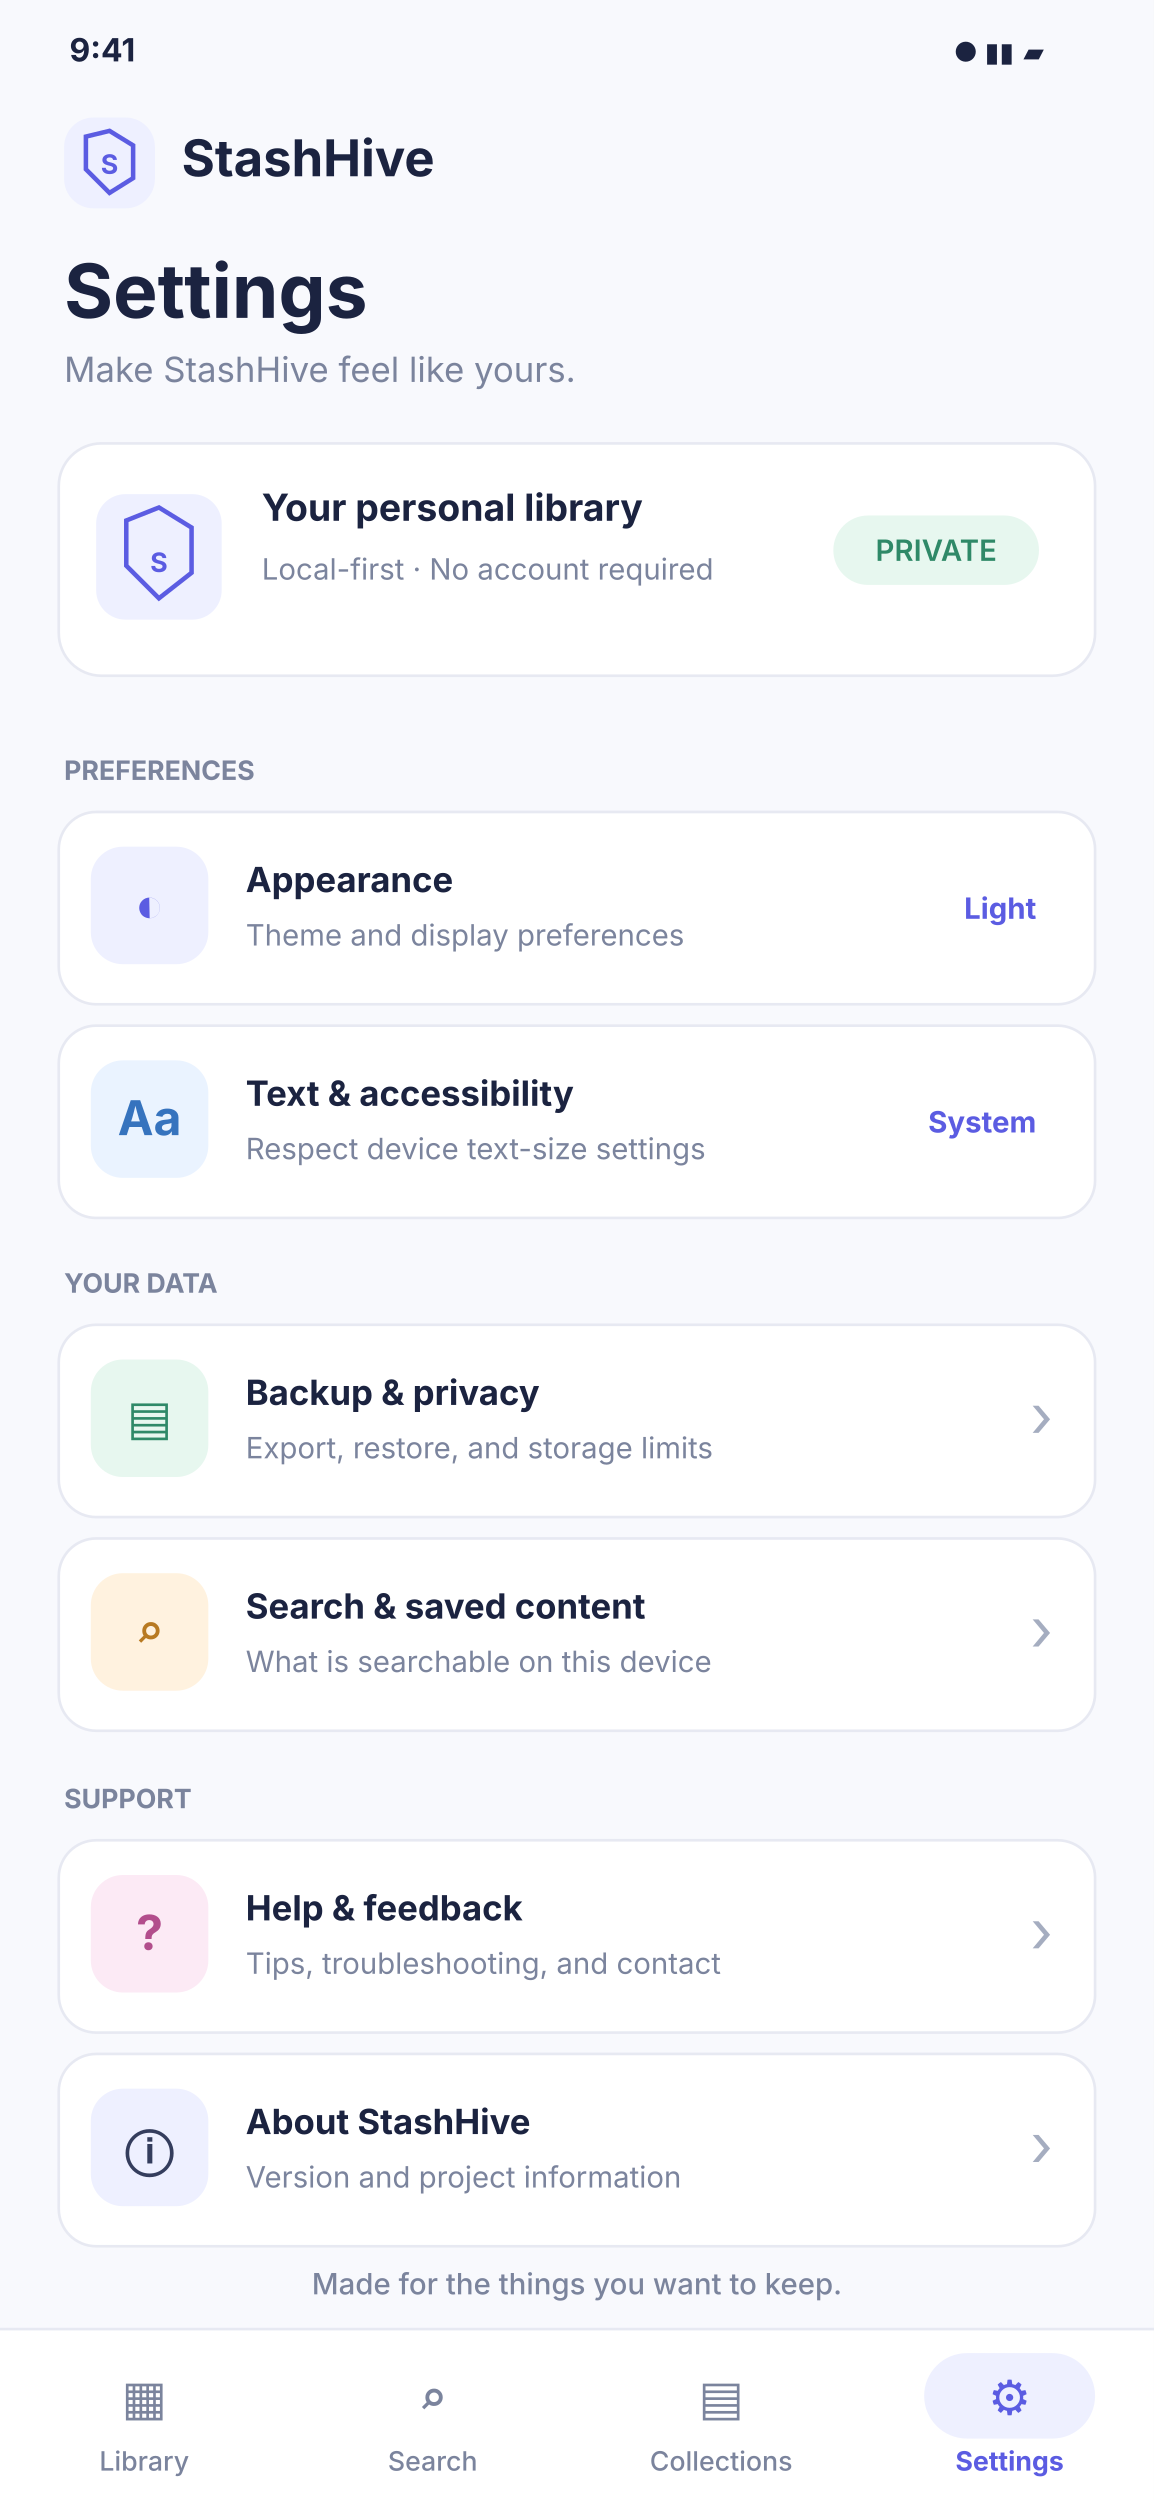
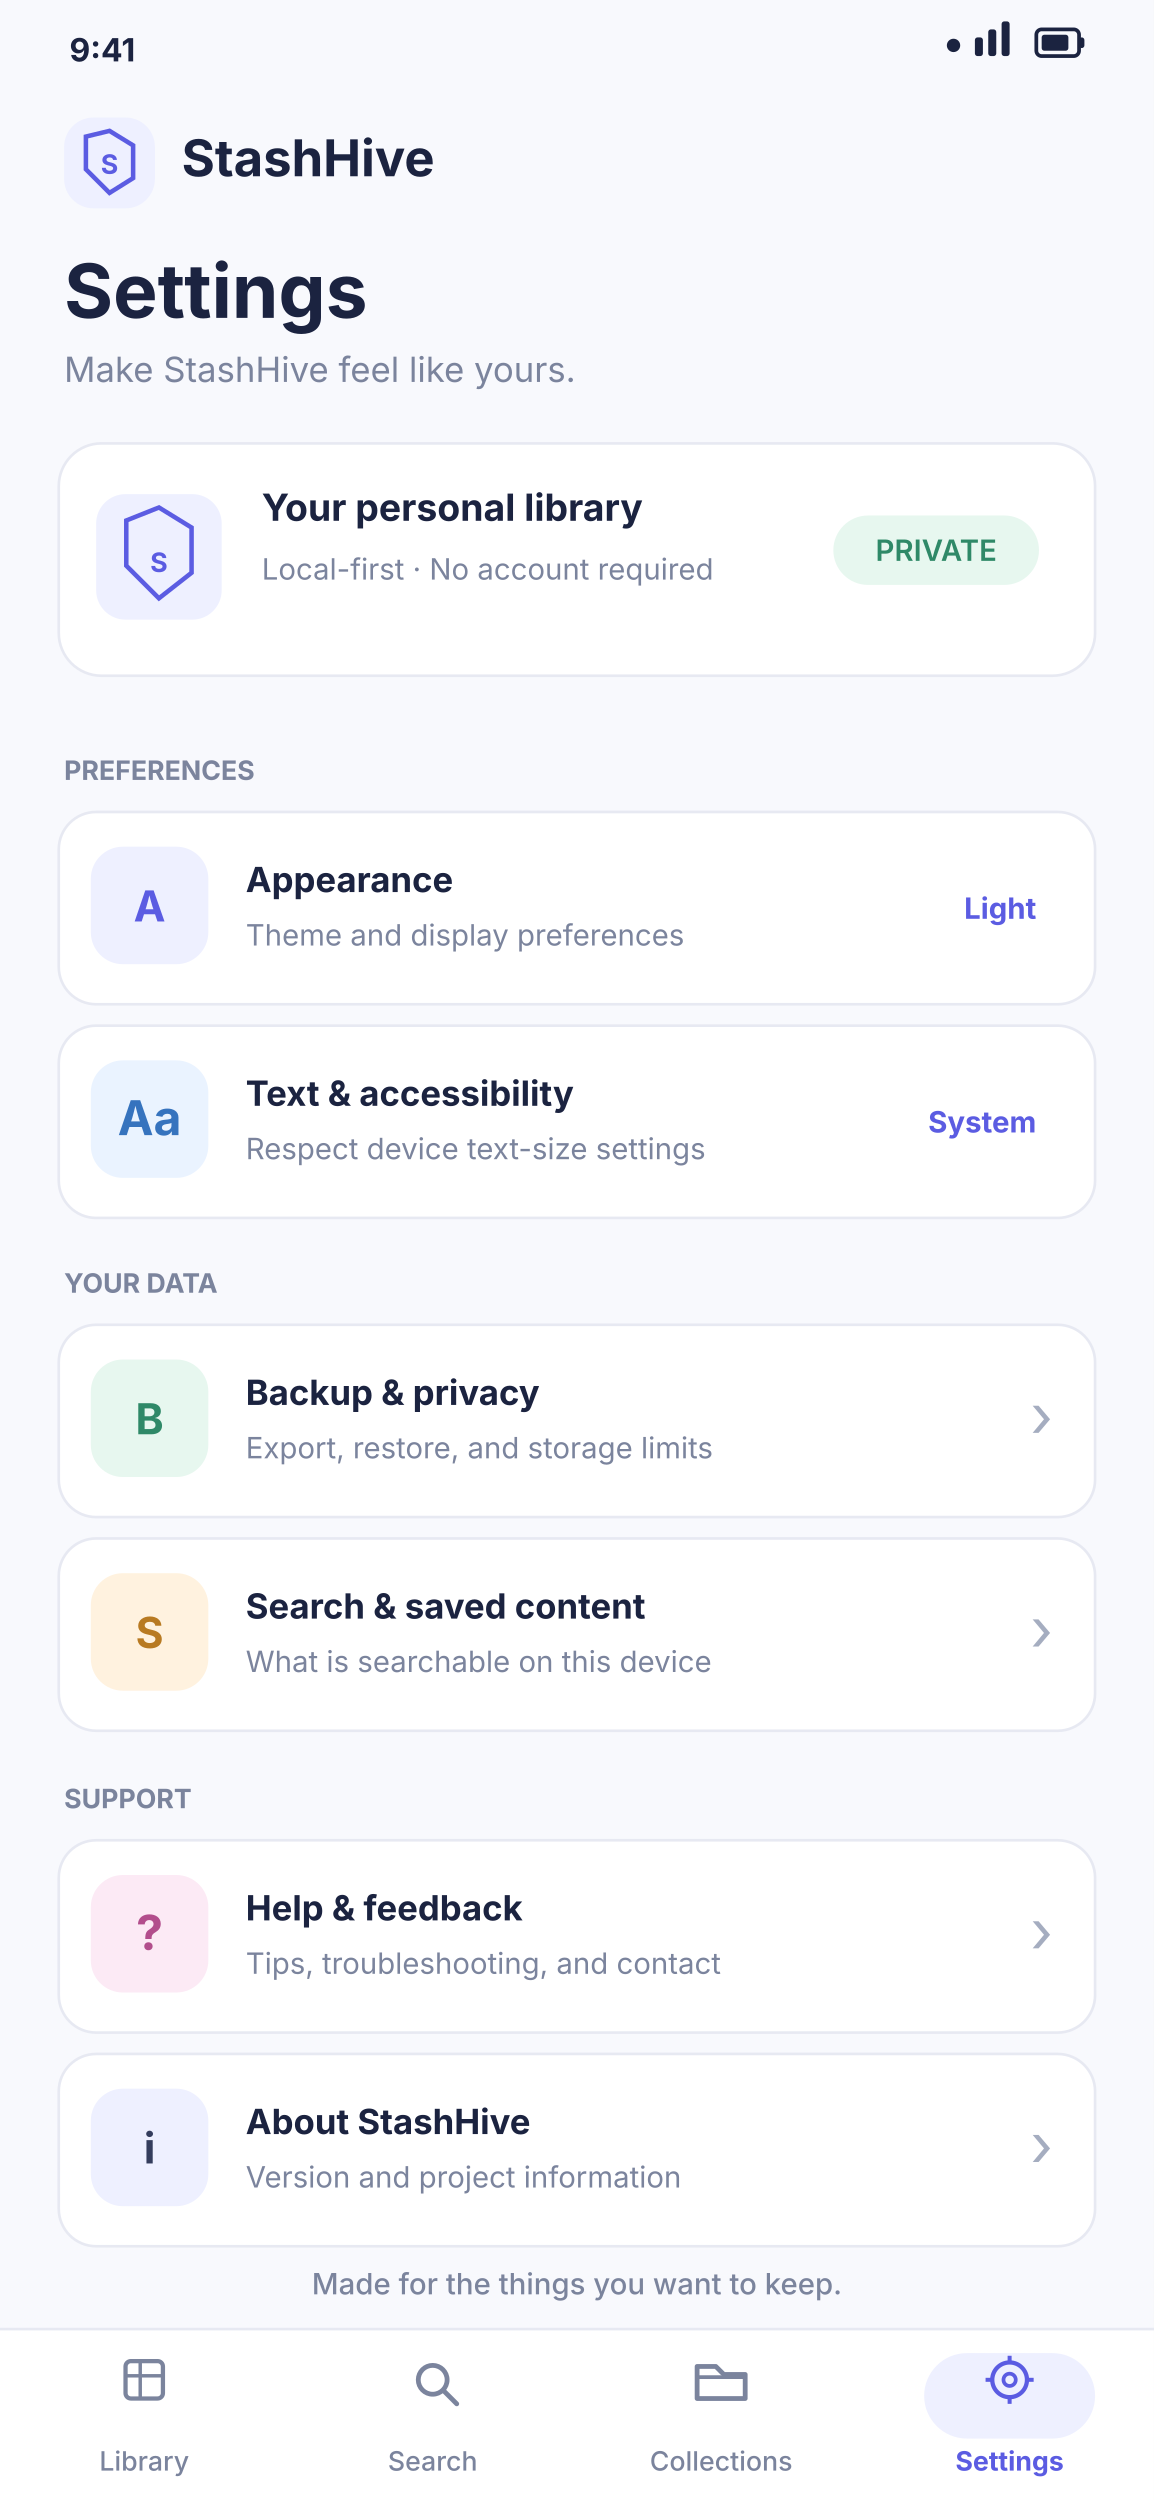
<svg xmlns="http://www.w3.org/2000/svg" width="432" height="936" viewBox="0 0 432 936">
  <defs>
    <linearGradient id="im" x1="0" y1="0" x2="1" y2="1">
      <stop stop-color="#D4DEFF" />
      <stop offset="1" stop-color="#A9E1D7" />
    </linearGradient>
    <linearGradient id="im2" x1="0" y1="0" x2="1" y2="1">
      <stop stop-color="#FBE7D1" />
      <stop offset="1" stop-color="#DBD9FF" />
    </linearGradient>
  </defs>
  <rect x="0" y="0" width="432" height="936" rx="0" fill="#F8F9FD" />
  <text x="26" y="23" font-family="Inter,Arial,sans-serif" font-size="12" font-weight="650" fill="#1B2340" text-anchor="start">9:41</text>
-   <text x="357" y="23" font-family="Inter,Arial,sans-serif" font-size="10" font-weight="600" fill="#1B2340" text-anchor="start">●  ▮▮  ▰</text>
+   <circle cx="357" cy="17" r="2.5" fill="#1B2340" />
+   <rect x="365" y="14" width="3" height="7" rx="1" fill="#1B2340" />
+   <rect x="370" y="11" width="3" height="10" rx="1" fill="#1B2340" />
+   <rect x="375" y="8" width="3" height="13" rx="1" fill="#1B2340" />
+   <rect x="388" y="11" width="16" height="10" rx="2" fill="none" stroke="#1B2340" stroke-width="1.4" />
+   <rect x="404" y="14" width="2" height="4" rx="1" fill="#1B2340" />
+   <rect x="390" y="13" width="10" height="6" rx="1" fill="#1B2340" />
  <rect x="24" y="44" width="34" height="34" rx="11" fill="#EEF0FF" />
  <path d="M41 49l8.84 5.44v12.24L41 72.22l-8.84-8.84v-12.24z" stroke="#5B5CE2" stroke-width="1.7" fill="none" />
  <text x="41" y="65.08" font-family="Inter,Arial,sans-serif" font-size="10" font-weight="700" fill="#5B5CE2" text-anchor="middle">S</text>
  <text x="68" y="66" font-family="Inter,Arial,sans-serif" font-size="19" font-weight="750" fill="#1B2340" text-anchor="start">StashHive</text>
  <text x="24" y="119" font-family="Inter,Arial,sans-serif" font-size="28" font-weight="750" fill="#1B2340" text-anchor="start">Settings</text>
  <text x="24" y="143" font-family="Inter,Arial,sans-serif" font-size="13" font-weight="400" fill="#7B849D" text-anchor="start">Make StashHive feel like yours.</text>
  <rect x="22" y="166" width="388" height="87" rx="16" fill="#FFFFFF" stroke="#E7E9F2" stroke-width="1" />
  <rect x="36" y="185" width="47" height="47" rx="11" fill="#EEF0FF" />
  <path d="M59.5 190l12.22 7.52v16.92L59.5 224.01l-12.22-12.22v-16.92z" stroke="#5B5CE2" stroke-width="1.7" fill="none" />
  <text x="59.5" y="214.14" font-family="Inter,Arial,sans-serif" font-size="10" font-weight="700" fill="#5B5CE2" text-anchor="middle">S</text>
  <text x="98" y="195" font-family="Inter,Arial,sans-serif" font-size="14" font-weight="700" fill="#1B2340" text-anchor="start">Your personal library</text>
  <text x="98" y="217" font-family="Inter,Arial,sans-serif" font-size="11" font-weight="400" fill="#7B849D" text-anchor="start">Local-first · No account required</text>
  <rect x="312" y="193" width="77" height="26" rx="13" fill="#E7F7EF" />
  <text x="350.5" y="210" font-family="Inter,Arial,sans-serif" font-size="11" font-weight="600" fill="#2F8968" text-anchor="middle">PRIVATE</text>
  <text x="24" y="292" font-family="Inter,Arial,sans-serif" font-size="10" font-weight="750" fill="#7B849D" text-anchor="start">PREFERENCES</text>
  <rect x="22" y="304" width="388" height="72" rx="14" fill="#FFFFFF" stroke="#E7E9F2" stroke-width="1" />
  <rect x="34" y="317" width="44" height="44" rx="12" fill="#EEF0FF" />
-   <text x="56" y="345" font-family="Inter,Arial,sans-serif" font-size="18" font-weight="650" fill="#5B5CE2" text-anchor="middle">◐</text>
+   <text x="56" y="345" font-family="Inter,Arial,sans-serif" font-size="16" font-weight="650" fill="#5B5CE2" text-anchor="middle">A</text>
  <text x="92" y="334" font-family="Inter,Arial,sans-serif" font-size="13" font-weight="650" fill="#1B2340" text-anchor="start">Appearance</text>
  <text x="92" y="354" font-family="Inter,Arial,sans-serif" font-size="11" font-weight="400" fill="#7B849D" text-anchor="start">Theme and display preferences</text>
  <text x="388" y="344" font-family="Inter,Arial,sans-serif" font-size="11" font-weight="650" fill="#5B5CE2" text-anchor="end">Light</text>
  <rect x="22" y="384" width="388" height="72" rx="14" fill="#FFFFFF" stroke="#E7E9F2" stroke-width="1" />
  <rect x="34" y="397" width="44" height="44" rx="12" fill="#EAF3FF" />
  <text x="56" y="425" font-family="Inter,Arial,sans-serif" font-size="18" font-weight="650" fill="#3673BE" text-anchor="middle">Aa</text>
  <text x="92" y="414" font-family="Inter,Arial,sans-serif" font-size="13" font-weight="650" fill="#1B2340" text-anchor="start">Text &amp; accessibility</text>
  <text x="92" y="434" font-family="Inter,Arial,sans-serif" font-size="11" font-weight="400" fill="#7B849D" text-anchor="start">Respect device text-size settings</text>
  <text x="388" y="424" font-family="Inter,Arial,sans-serif" font-size="11" font-weight="650" fill="#5B5CE2" text-anchor="end">System</text>
  <text x="24" y="484" font-family="Inter,Arial,sans-serif" font-size="10" font-weight="750" fill="#7B849D" text-anchor="start">YOUR DATA</text>
  <rect x="22" y="496" width="388" height="72" rx="14" fill="#FFFFFF" stroke="#E7E9F2" stroke-width="1" />
  <rect x="34" y="509" width="44" height="44" rx="12" fill="#E7F7EF" />
-   <text x="56" y="537" font-family="Inter,Arial,sans-serif" font-size="18" font-weight="650" fill="#2F8968" text-anchor="middle">▤</text>
+   <text x="56" y="537" font-family="Inter,Arial,sans-serif" font-size="16" font-weight="650" fill="#2F8968" text-anchor="middle">B</text>
  <text x="92" y="526" font-family="Inter,Arial,sans-serif" font-size="13" font-weight="650" fill="#1B2340" text-anchor="start">Backup &amp; privacy</text>
  <text x="92" y="546" font-family="Inter,Arial,sans-serif" font-size="11" font-weight="400" fill="#7B849D" text-anchor="start">Export, restore, and storage limits</text>
  <text x="390" y="538" font-family="Inter,Arial,sans-serif" font-size="22" font-weight="400" fill="#A5ADC0" text-anchor="middle">›</text>
  <rect x="22" y="576" width="388" height="72" rx="14" fill="#FFFFFF" stroke="#E7E9F2" stroke-width="1" />
  <rect x="34" y="589" width="44" height="44" rx="12" fill="#FFF2DF" />
-   <text x="56" y="617" font-family="Inter,Arial,sans-serif" font-size="18" font-weight="650" fill="#B87A22" text-anchor="middle">⌕</text>
+   <text x="56" y="617" font-family="Inter,Arial,sans-serif" font-size="16" font-weight="650" fill="#B87A22" text-anchor="middle">S</text>
  <text x="92" y="606" font-family="Inter,Arial,sans-serif" font-size="13" font-weight="650" fill="#1B2340" text-anchor="start">Search &amp; saved content</text>
  <text x="92" y="626" font-family="Inter,Arial,sans-serif" font-size="11" font-weight="400" fill="#7B849D" text-anchor="start">What is searchable on this device</text>
  <text x="390" y="618" font-family="Inter,Arial,sans-serif" font-size="22" font-weight="400" fill="#A5ADC0" text-anchor="middle">›</text>
  <text x="24" y="677" font-family="Inter,Arial,sans-serif" font-size="10" font-weight="750" fill="#7B849D" text-anchor="start">SUPPORT</text>
  <rect x="22" y="689" width="388" height="72" rx="14" fill="#FFFFFF" stroke="#E7E9F2" stroke-width="1" />
  <rect x="34" y="702" width="44" height="44" rx="12" fill="#FCEAF5" />
  <text x="56" y="730" font-family="Inter,Arial,sans-serif" font-size="18" font-weight="650" fill="#B24E8C" text-anchor="middle">?</text>
  <text x="92" y="719" font-family="Inter,Arial,sans-serif" font-size="13" font-weight="650" fill="#1B2340" text-anchor="start">Help &amp; feedback</text>
  <text x="92" y="739" font-family="Inter,Arial,sans-serif" font-size="11" font-weight="400" fill="#7B849D" text-anchor="start">Tips, troubleshooting, and contact</text>
  <text x="390" y="731" font-family="Inter,Arial,sans-serif" font-size="22" font-weight="400" fill="#A5ADC0" text-anchor="middle">›</text>
  <rect x="22" y="769" width="388" height="72" rx="14" fill="#FFFFFF" stroke="#E7E9F2" stroke-width="1" />
  <rect x="34" y="782" width="44" height="44" rx="12" fill="#EEF0FF" />
-   <text x="56" y="810" font-family="Inter,Arial,sans-serif" font-size="18" font-weight="650" fill="#343D5D" text-anchor="middle">ⓘ</text>
+   <text x="56" y="810" font-family="Inter,Arial,sans-serif" font-size="16" font-weight="650" fill="#343D5D" text-anchor="middle">i</text>
  <text x="92" y="799" font-family="Inter,Arial,sans-serif" font-size="13" font-weight="650" fill="#1B2340" text-anchor="start">About StashHive</text>
  <text x="92" y="819" font-family="Inter,Arial,sans-serif" font-size="11" font-weight="400" fill="#7B849D" text-anchor="start">Version and project information</text>
  <text x="390" y="811" font-family="Inter,Arial,sans-serif" font-size="22" font-weight="400" fill="#A5ADC0" text-anchor="middle">›</text>
  <text x="216" y="859" font-family="Inter,Arial,sans-serif" font-size="11" font-weight="450" fill="#7B849D" text-anchor="middle">Made for the things you want to keep.</text>
  <rect x="0" y="872" width="432" height="64" rx="0" fill="#FFFFFF" />
  <path d="M0 872L432 872" stroke="#E7E9F2" stroke-width="1" fill="none" stroke-linecap="round" />
-   <text x="54" y="904" font-family="Inter,Arial,sans-serif" font-size="18" font-weight="600" fill="#7B849D" text-anchor="middle">▦</text>
+   <rect x="47" y="884" width="14" height="14" rx="2" fill="none" stroke="#7B849D" stroke-width="1.6" />
+   <path d="M52.5 884V898M47 889.5H61" stroke="#7B849D" stroke-width="1.3" />
  <text x="54" y="925" font-family="Inter,Arial,sans-serif" font-size="10" font-weight="450" fill="#7B849D" text-anchor="middle">Library</text>
-   <text x="162" y="904" font-family="Inter,Arial,sans-serif" font-size="18" font-weight="600" fill="#7B849D" text-anchor="middle">⌕</text>
+   <circle cx="162" cy="891" r="5.4" fill="none" stroke="#7B849D" stroke-width="1.8" />
+   <path d="M166 895L171 900" fill="none" stroke="#7B849D" stroke-width="1.8" stroke-linecap="round" />
  <text x="162" y="925" font-family="Inter,Arial,sans-serif" font-size="10" font-weight="450" fill="#7B849D" text-anchor="middle">Search</text>
-   <text x="270" y="904" font-family="Inter,Arial,sans-serif" font-size="18" font-weight="600" fill="#7B849D" text-anchor="middle">▤</text>
+   <path d="M261 886H268L271 889H279V898H261Z" fill="none" stroke="#7B849D" stroke-width="1.8" stroke-linejoin="round" />
+   <path d="M261 890H279" stroke="#7B849D" stroke-width="1.4" />
  <text x="270" y="925" font-family="Inter,Arial,sans-serif" font-size="10" font-weight="450" fill="#7B849D" text-anchor="middle">Collections</text>
  <rect x="346" y="881" width="64" height="32" rx="16" fill="#EEF0FF" />
-   <text x="378" y="904" font-family="Inter,Arial,sans-serif" font-size="18" font-weight="600" fill="#5B5CE2" text-anchor="middle">⚙</text>
+   <circle cx="378" cy="891" r="6.5" fill="none" stroke="#5B5CE2" stroke-width="1.6" />
+   <circle cx="378" cy="891" r="2.3" fill="none" stroke="#5B5CE2" stroke-width="1.4" />
+   <path d="M378 882V884.5M378 897.5V900M369 891H371.5M384.5 891H387" stroke="#5B5CE2" stroke-width="1.5" />
  <text x="378" y="925" font-family="Inter,Arial,sans-serif" font-size="10" font-weight="650" fill="#5B5CE2" text-anchor="middle">Settings</text>
</svg>
